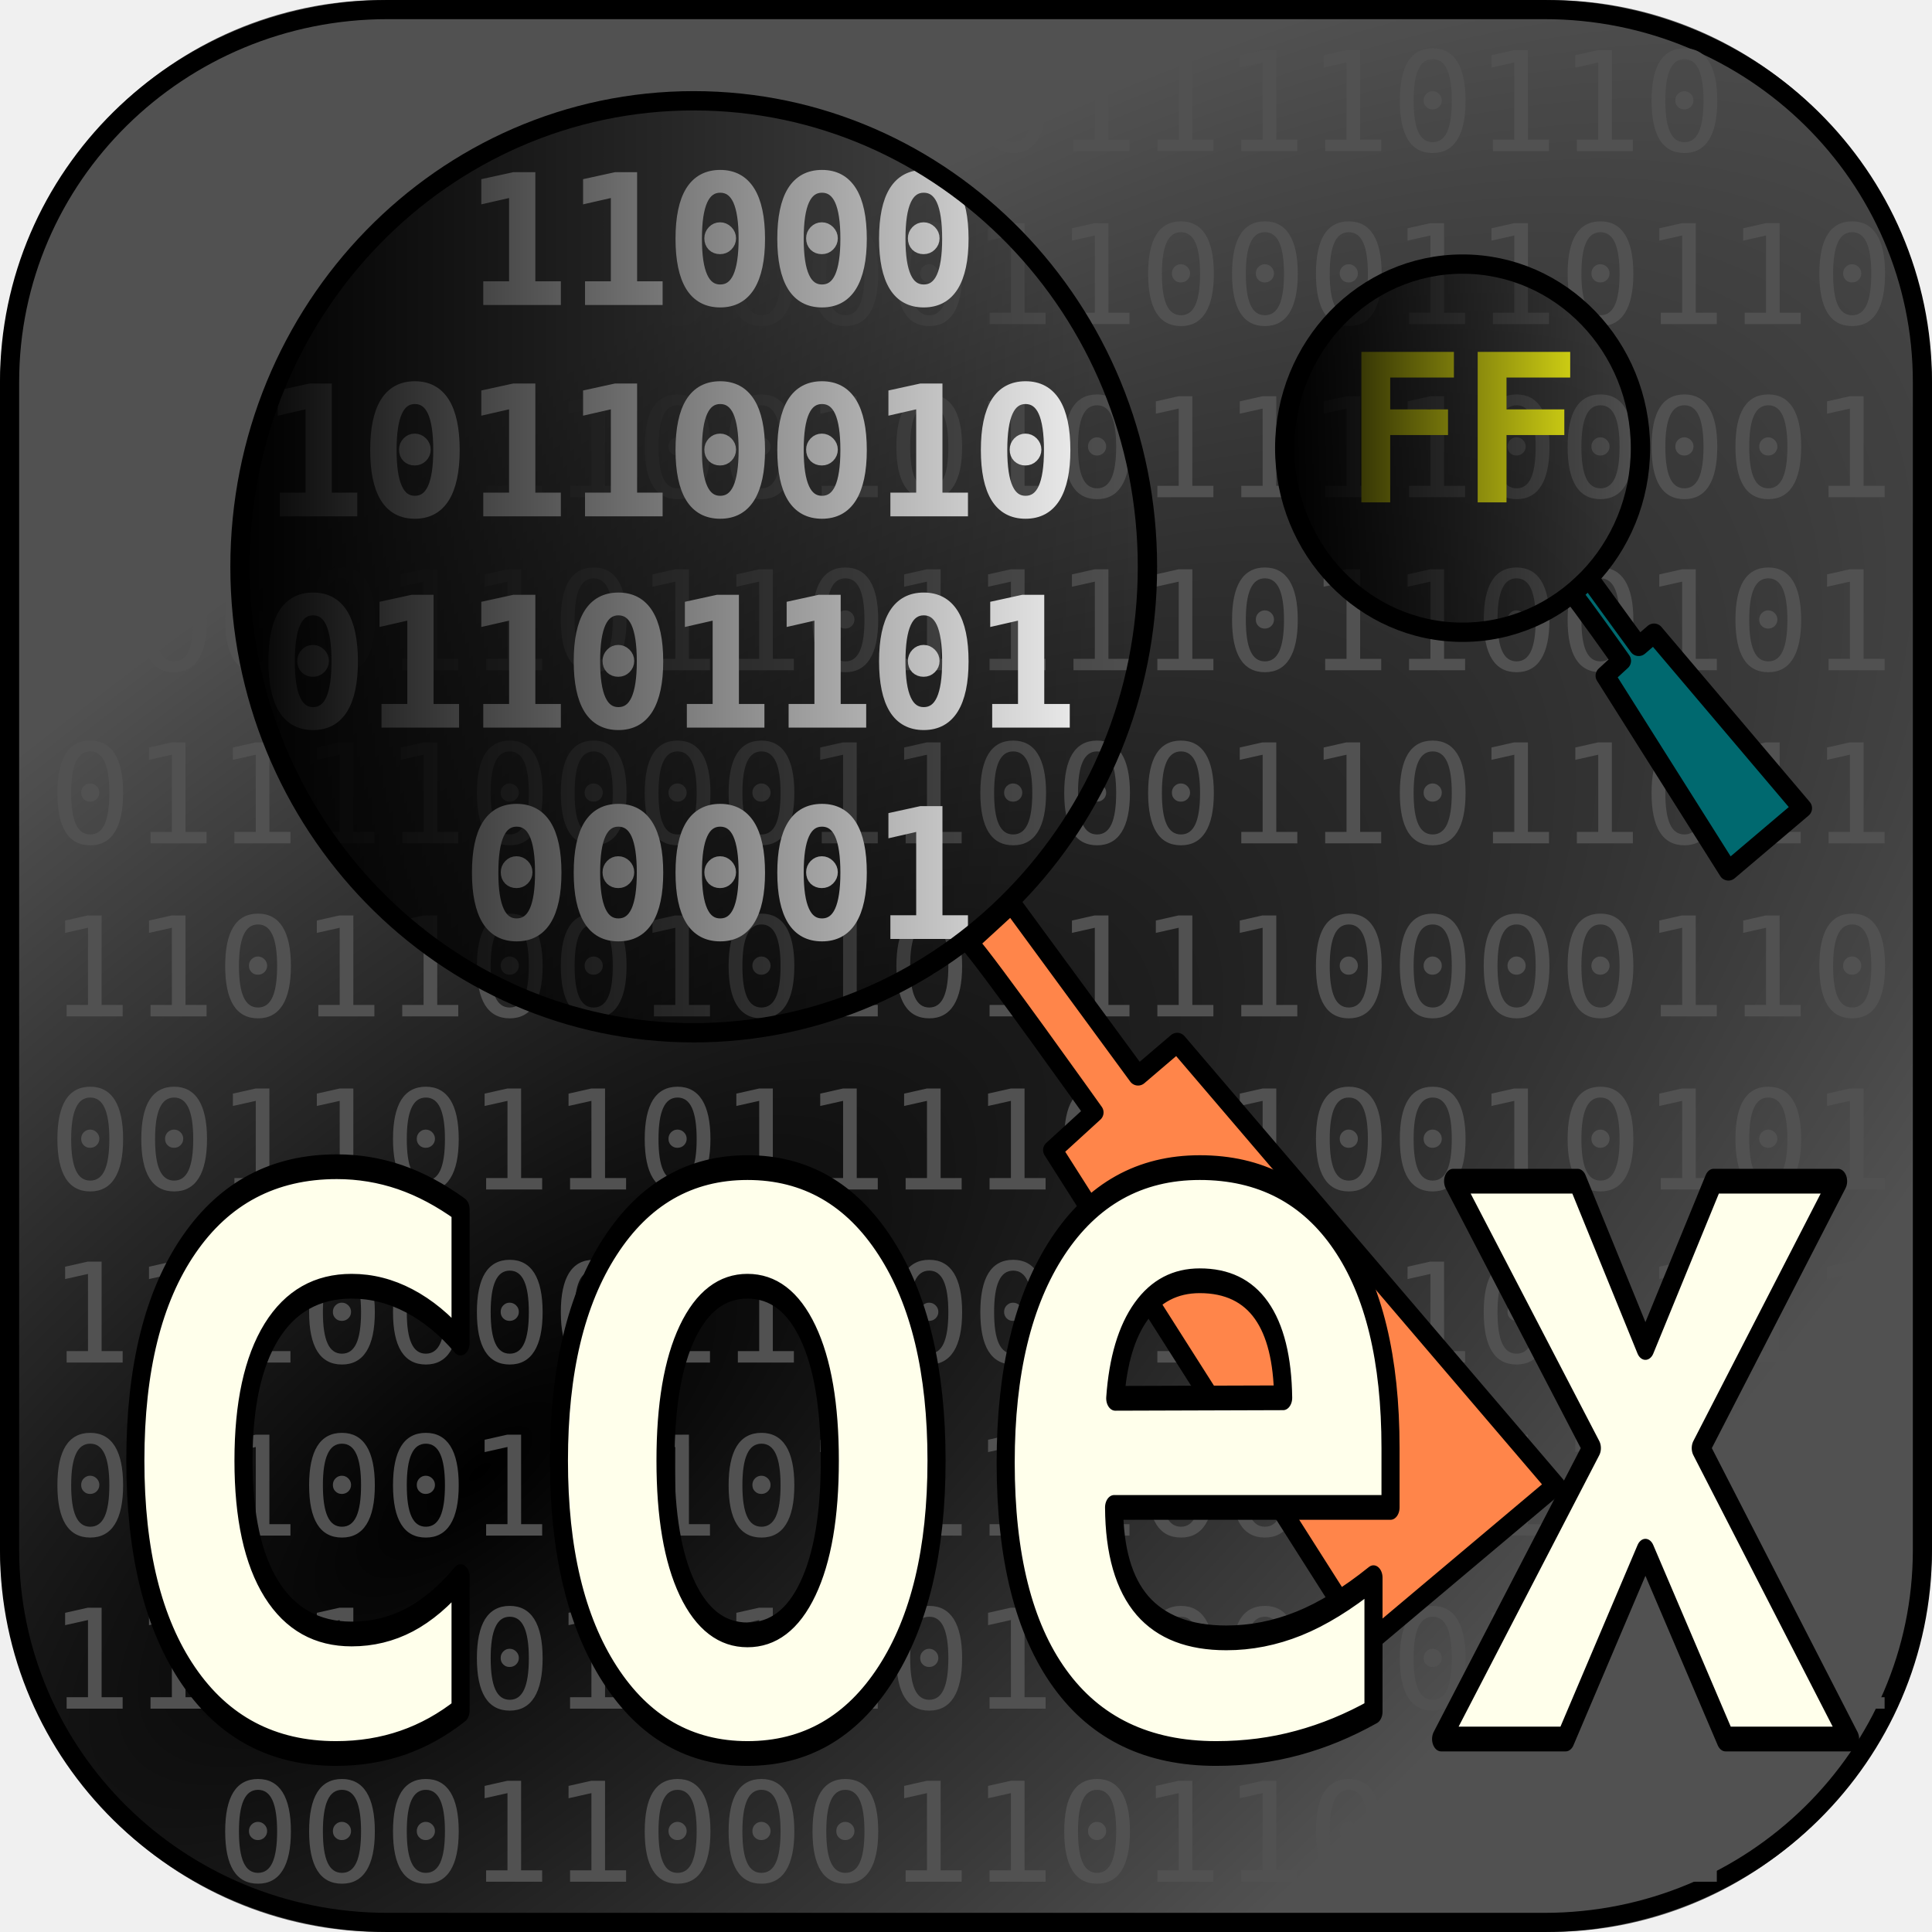
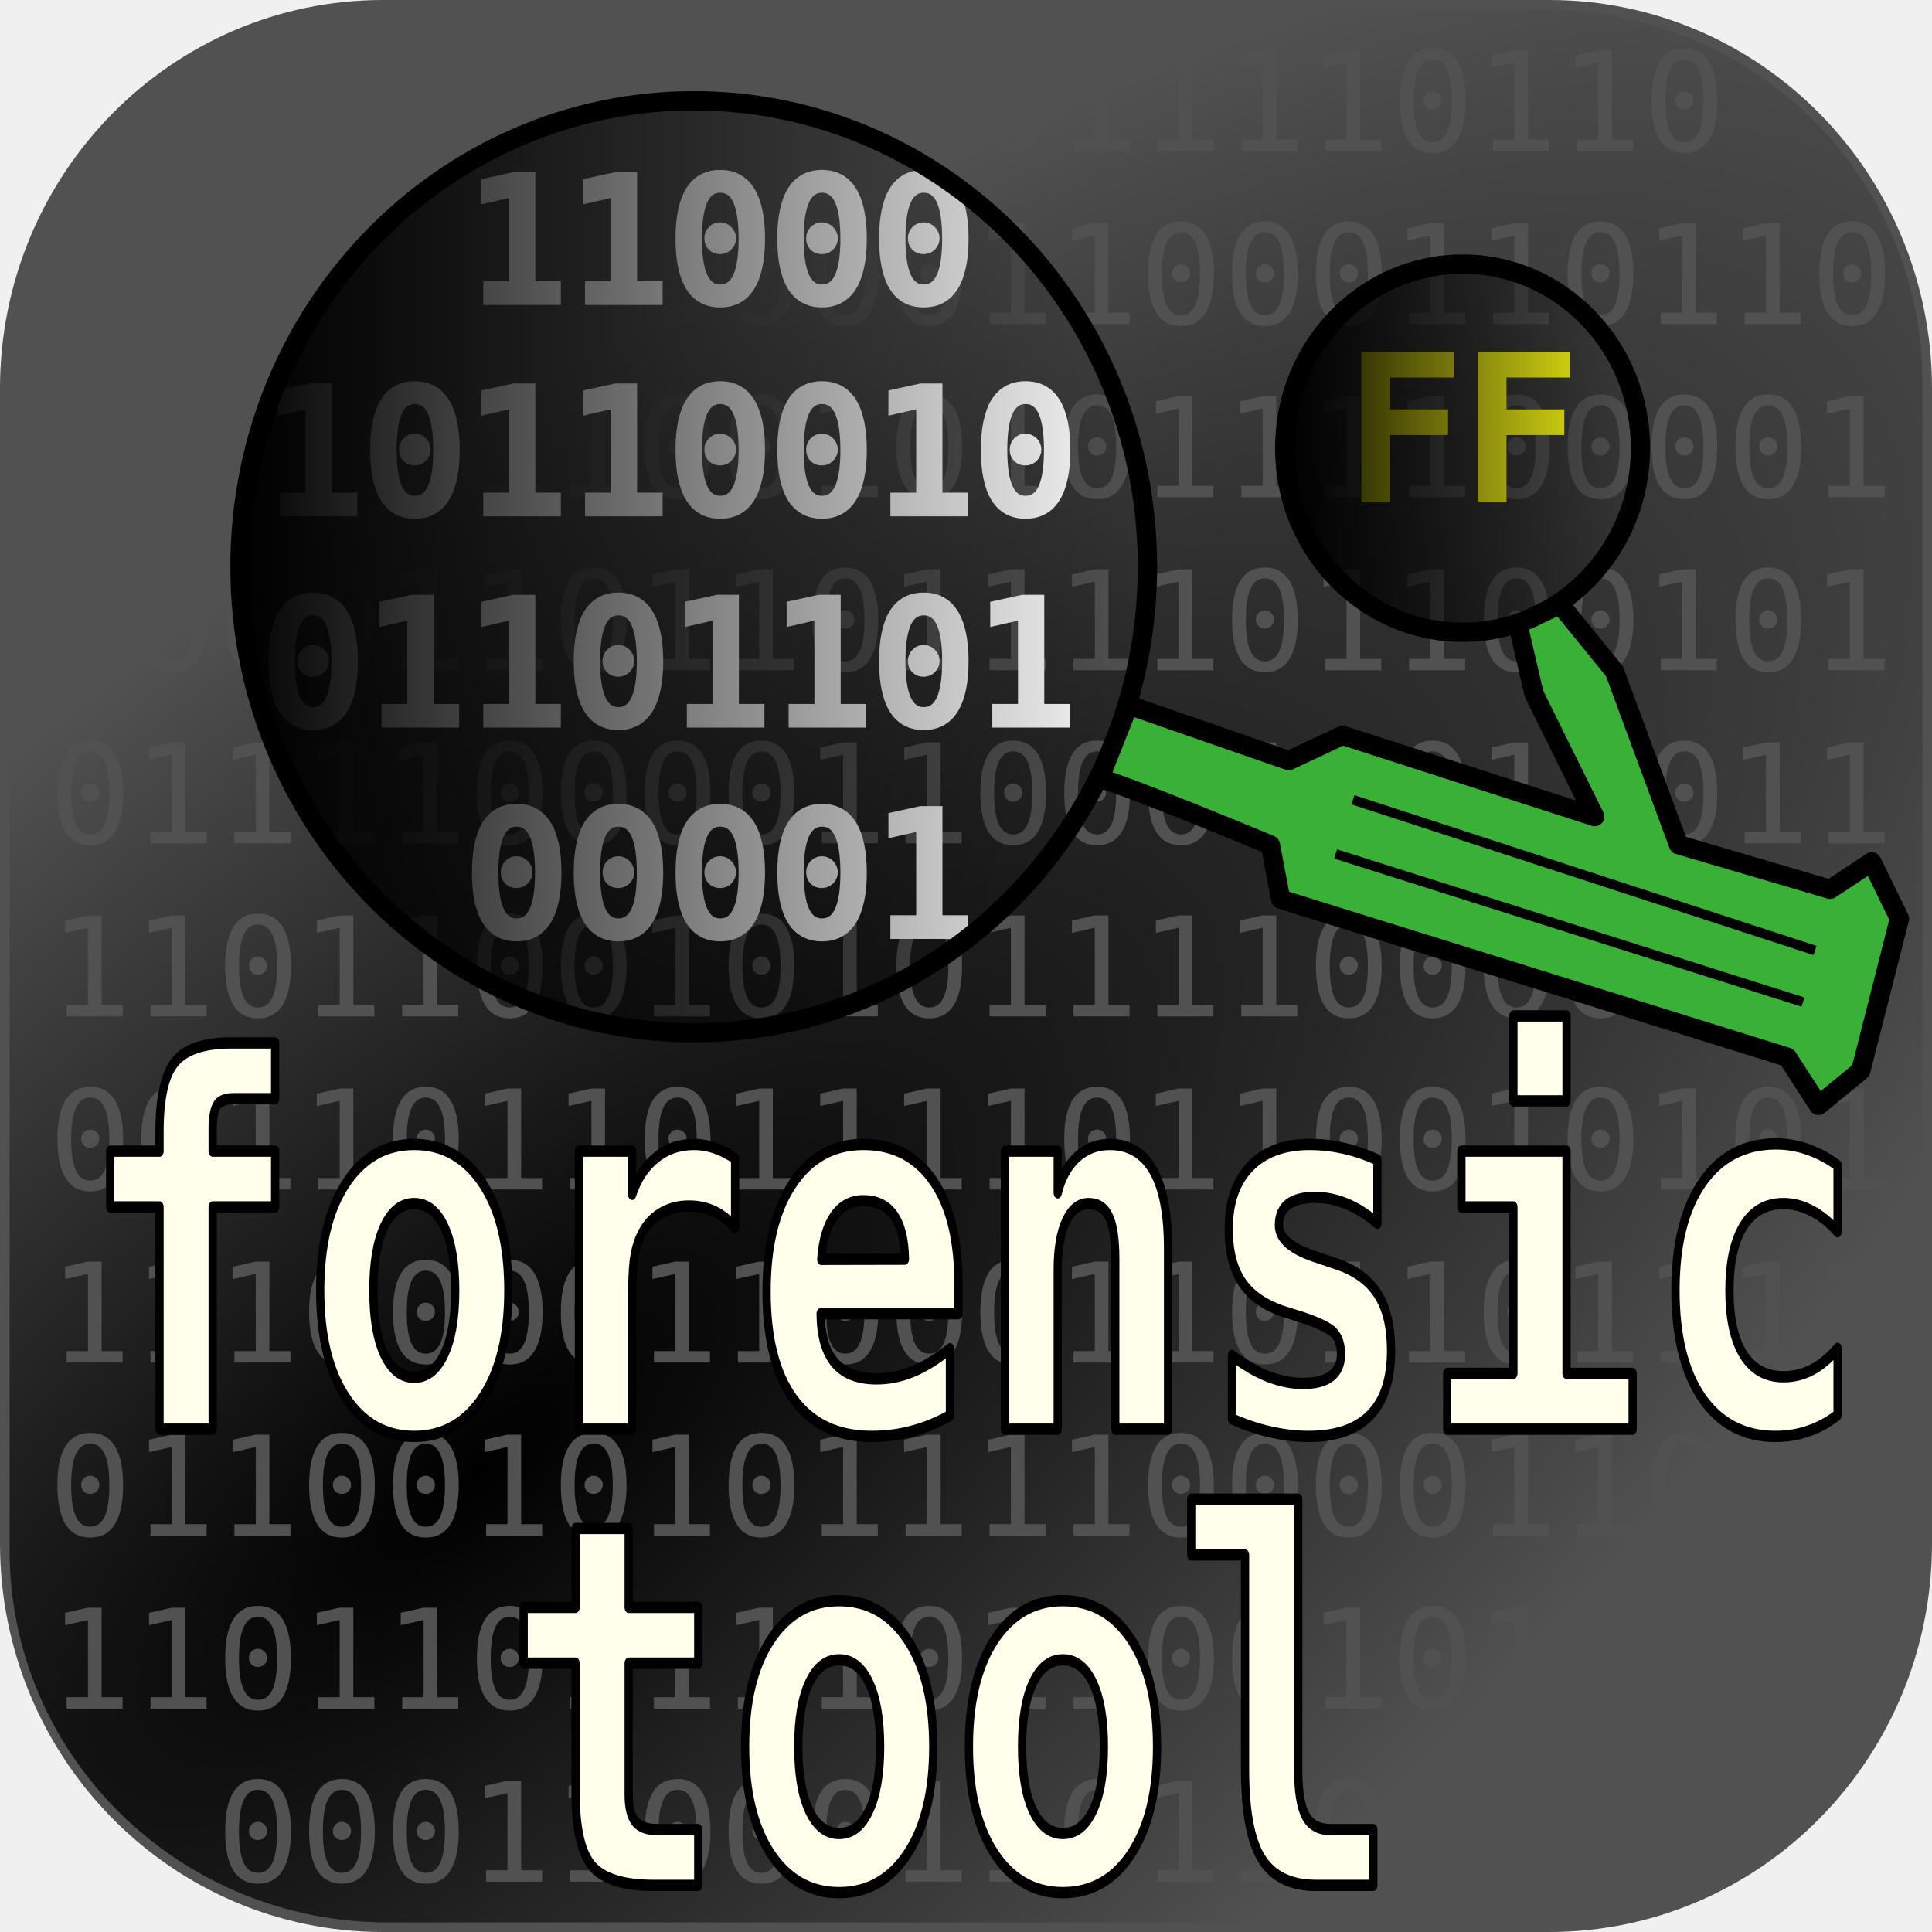
<svg xmlns="http://www.w3.org/2000/svg" xmlns:xlink="http://www.w3.org/1999/xlink" width="200" height="200" viewBox="0 0 200 200" id="svg2" version="1.1">
  <defs id="defs4">
    <linearGradient id="linearGradient4437">
      <stop style="stop-color:#000000;stop-opacity:1;" offset="0" id="stop4439" />
      <stop style="stop-color:#000000;stop-opacity:0;" offset="1" id="stop4441" />
    </linearGradient>
    <linearGradient id="linearGradient4409">
      <stop style="stop-color:#000000;stop-opacity:1;" offset="0" id="stop4411" />
      <stop style="stop-color:#000000;stop-opacity:0;" offset="1" id="stop4413" />
    </linearGradient>
    <linearGradient id="linearGradient4324">
      <stop style="stop-color:#000000;stop-opacity:1;" offset="0" id="stop4326" />
      <stop style="stop-color:#000000;stop-opacity:0;" offset="1" id="stop4328" />
    </linearGradient>
    <linearGradient xlink:href="#linearGradient4324" id="linearGradient4330" x1="38.652" y1="912.549" x2="134.27" y2="912.549" gradientUnits="userSpaceOnUse" gradientTransform="translate(-14.64721,-1.515229)" />
    <linearGradient xlink:href="#linearGradient4324" id="linearGradient4365" gradientUnits="userSpaceOnUse" gradientTransform="matrix(0.3919951,0,0,0.3950261,117.5145,538.276)" x1="38.652" y1="912.549" x2="134.27" y2="912.549" />
    <radialGradient xlink:href="#linearGradient4409" id="radialGradient4417" cx="53.398" cy="963.068" fx="53.398" fy="963.068" r="99.324" gradientTransform="matrix(1.786855,-1.468426,0.5640299,0.6828289,-588.9547,425.5264)" gradientUnits="userSpaceOnUse" />
    <linearGradient xlink:href="#linearGradient4437" id="linearGradient4443" x1="-1.929" y1="910.947" x2="113.744" y2="910.947" gradientUnits="userSpaceOnUse" />
  </defs>
  <g id="layer1" transform="translate(0,-852.3623)">
    <rect style="opacity:1;fill:#515151;fill-opacity:1;stroke:none;stroke-width:1.972;stroke-linecap:round;stroke-linejoin:round;stroke-miterlimit:4;stroke-dasharray:none;stroke-opacity:1" id="rect4407-3" width="200" height="200" x="0" y="852.362" rx="39.635" ry="40.234" />
-     <rect style="opacity:1;fill:url(#radialGradient4417);fill-opacity:1;stroke:#000000;stroke-width:1.983;stroke-linecap:round;stroke-linejoin:round;stroke-miterlimit:4;stroke-dasharray:none;stroke-opacity:1" id="rect4407" width="198.017" height="198.017" x="0.991" y="853.354" rx="39.121" ry="38.543" />
-     <text xml:space="preserve" style="font-style:normal;font-weight:normal;font-size:38.346px;line-height:125%;font-family:sans-serif;letter-spacing:0px;word-spacing:0px;fill:#515151;fill-opacity:1;stroke:none;stroke-width:1px;stroke-linecap:butt;stroke-linejoin:miter;stroke-opacity:1;" x="4.984" y="870.843" id="text4206" transform="scale(1.003276,0.9967349)">
-       <tspan x="4.984" y="870.843" style="font-style:normal;font-variant:normal;font-weight:normal;font-stretch:normal;font-size:14.38px;font-family:monospace;-inkscape-font-specification:monospace;fill:#515151;fill-opacity:1;" id="tspan4246">  100011011011110110</tspan>
-       <tspan x="4.984" y="888.818" style="font-style:normal;font-variant:normal;font-weight:normal;font-stretch:normal;font-size:14.38px;font-family:monospace;-inkscape-font-specification:monospace;fill:#515151;fill-opacity:1;" id="tspan4250">0101111000011000110110</tspan>
-       <tspan x="4.984" y="906.793" style="font-style:normal;font-variant:normal;font-weight:normal;font-stretch:normal;font-size:14.38px;font-family:monospace;-inkscape-font-specification:monospace;fill:#515151;fill-opacity:1;" id="tspan4252">1111011001010111100001</tspan>
-       <tspan x="4.984" y="924.767" style="font-style:normal;font-variant:normal;font-weight:normal;font-stretch:normal;font-size:14.38px;font-family:monospace;-inkscape-font-specification:monospace;fill:#515151;fill-opacity:1;" id="tspan4294">1000110110111101100101</tspan>
-       <tspan x="4.984" y="942.742" style="font-style:normal;font-variant:normal;font-weight:normal;font-stretch:normal;font-size:14.38px;font-family:monospace;-inkscape-font-specification:monospace;fill:#515151;fill-opacity:1;" id="tspan4254">0111100001100011011011</tspan>
-       <tspan x="4.984" y="960.716" style="font-style:normal;font-variant:normal;font-weight:normal;font-stretch:normal;font-size:14.38px;font-family:monospace;-inkscape-font-specification:monospace;fill:#515151;fill-opacity:1;" id="tspan4256">1101100101011110000110</tspan>
-       <tspan x="4.984" y="978.691" style="font-style:normal;font-variant:normal;font-weight:normal;font-stretch:normal;font-size:14.38px;font-family:monospace;-inkscape-font-specification:monospace;fill:#515151;fill-opacity:1;" id="tspan4258">0011011011110110010101</tspan>
-       <tspan x="4.984" y="996.666" style="font-style:normal;font-variant:normal;font-weight:normal;font-stretch:normal;font-size:14.38px;font-family:monospace;-inkscape-font-specification:monospace;fill:#515151;fill-opacity:1;" id="tspan4308">1110000110001101101111</tspan>
-       <tspan x="4.984" y="1014.64" style="font-style:normal;font-variant:normal;font-weight:normal;font-stretch:normal;font-size:14.38px;font-family:monospace;-inkscape-font-specification:monospace;fill:#515151;fill-opacity:1;" id="tspan4260">0110010101111000011000</tspan>
-       <tspan x="4.984" y="1032.615" style="font-style:normal;font-variant:normal;font-weight:normal;font-stretch:normal;font-size:14.38px;font-family:monospace;-inkscape-font-specification:monospace;fill:#515151;fill-opacity:1;" id="tspan4262">1101101111011001010111</tspan>
-       <tspan x="4.984" y="1050.59" style="font-style:normal;font-variant:normal;font-weight:normal;font-stretch:normal;font-size:14.38px;font-family:monospace;-inkscape-font-specification:monospace;fill:#515151;fill-opacity:1;" id="tspan4226">  000110001101101111</tspan>
+     <rect style="opacity:1;fill:url(#radialGradient4417);fill-opacity:1;stroke:none;stroke-width:1.983;stroke-linecap:round;stroke-linejoin:round;stroke-miterlimit:4;stroke-dasharray:none;stroke-opacity:1" id="rect4407" width="198.017" height="198.017" x="0.991" y="853.354" rx="39.121" ry="38.543" />
+     <text xml:space="preserve" style="font-style:normal;font-weight:normal;font-size:38.346px;line-height:125%;font-family:sans-serif;letter-spacing:0px;word-spacing:0px;fill:#515151;fill-opacity:1;stroke:none;stroke-width:1px;stroke-linecap:butt;stroke-linejoin:miter;stroke-opacity:1" x="4.984" y="870.843" id="text4206" transform="scale(1.003276,0.9967349)">
+       <tspan x="4.984" y="870.843" style="font-style:normal;font-variant:normal;font-weight:normal;font-stretch:normal;font-size:14.38px;font-family:monospace;-inkscape-font-specification:monospace;fill:#515151;fill-opacity:1" id="tspan4246">  100011011011110110</tspan>
+       <tspan x="4.984" y="888.818" style="font-style:normal;font-variant:normal;font-weight:normal;font-stretch:normal;font-size:14.38px;font-family:monospace;-inkscape-font-specification:monospace;fill:#515151;fill-opacity:1" id="tspan4250">0101111000011000110110</tspan>
+       <tspan x="4.984" y="906.793" style="font-style:normal;font-variant:normal;font-weight:normal;font-stretch:normal;font-size:14.38px;font-family:monospace;-inkscape-font-specification:monospace;fill:#515151;fill-opacity:1" id="tspan4252">1111011001010111100001</tspan>
+       <tspan x="4.984" y="924.767" style="font-style:normal;font-variant:normal;font-weight:normal;font-stretch:normal;font-size:14.38px;font-family:monospace;-inkscape-font-specification:monospace;fill:#515151;fill-opacity:1" id="tspan4294">1000110110111101100101</tspan>
+       <tspan x="4.984" y="942.742" style="font-style:normal;font-variant:normal;font-weight:normal;font-stretch:normal;font-size:14.38px;font-family:monospace;-inkscape-font-specification:monospace;fill:#515151;fill-opacity:1" id="tspan4254">0111100001100011011011</tspan>
+       <tspan x="4.984" y="960.716" style="font-style:normal;font-variant:normal;font-weight:normal;font-stretch:normal;font-size:14.38px;font-family:monospace;-inkscape-font-specification:monospace;fill:#515151;fill-opacity:1" id="tspan4256">1101100101011110000110</tspan>
+       <tspan x="4.984" y="978.691" style="font-style:normal;font-variant:normal;font-weight:normal;font-stretch:normal;font-size:14.38px;font-family:monospace;-inkscape-font-specification:monospace;fill:#515151;fill-opacity:1" id="tspan4258">0011011011110110010101</tspan>
+       <tspan x="4.984" y="996.666" style="font-style:normal;font-variant:normal;font-weight:normal;font-stretch:normal;font-size:14.38px;font-family:monospace;-inkscape-font-specification:monospace;fill:#515151;fill-opacity:1" id="tspan4308">1110000110001101101111</tspan>
+       <tspan x="4.984" y="1014.64" style="font-style:normal;font-variant:normal;font-weight:normal;font-stretch:normal;font-size:14.38px;font-family:monospace;-inkscape-font-specification:monospace;fill:#515151;fill-opacity:1" id="tspan4260">0110010101111000011000</tspan>
+       <tspan x="4.984" y="1032.615" style="font-style:normal;font-variant:normal;font-weight:normal;font-stretch:normal;font-size:14.38px;font-family:monospace;-inkscape-font-specification:monospace;fill:#515151;fill-opacity:1" id="tspan4262">1101101111011001010111</tspan>
+       <tspan x="4.984" y="1050.59" style="font-style:normal;font-variant:normal;font-weight:normal;font-stretch:normal;font-size:14.38px;font-family:monospace;-inkscape-font-specification:monospace;fill:#515151;fill-opacity:1" id="tspan4226">  000110001101101111</tspan>
    </text>
    <text xml:space="preserve" style="font-style:normal;font-weight:normal;font-size:40px;line-height:125%;font-family:sans-serif;letter-spacing:0px;word-spacing:0px;fill:#ffffff;fill-opacity:1;stroke:#ffffff;stroke-width:1;stroke-linecap:butt;stroke-linejoin:miter;stroke-miterlimit:4;stroke-dasharray:none;stroke-opacity:1" x="-4.464" y="883.434" id="text4425">
      <tspan id="tspan4427" x="-4.464" y="883.434" style="font-style:normal;font-variant:normal;font-weight:normal;font-stretch:normal;font-size:17.5px;font-family:monospace;-inkscape-font-specification:monospace;fill:#ffffff;fill-opacity:1;stroke:#ffffff;stroke-width:1;stroke-miterlimit:4;stroke-dasharray:none;stroke-opacity:1">     11000</tspan>
      <tspan x="-4.464" y="905.309" id="tspan4429" style="font-style:normal;font-variant:normal;font-weight:normal;font-stretch:normal;font-size:17.5px;font-family:monospace;-inkscape-font-specification:monospace;fill:#ffffff;fill-opacity:1;stroke:#ffffff;stroke-width:1;stroke-miterlimit:4;stroke-dasharray:none;stroke-opacity:1">   10110010</tspan>
      <tspan x="-4.464" y="927.184" id="tspan4431" style="font-style:normal;font-variant:normal;font-weight:normal;font-stretch:normal;font-size:17.5px;font-family:monospace;-inkscape-font-specification:monospace;fill:#ffffff;fill-opacity:1;stroke:#ffffff;stroke-width:1;stroke-miterlimit:4;stroke-dasharray:none;stroke-opacity:1">   01101101</tspan>
      <tspan x="-4.464" y="949.059" id="tspan4433" style="font-style:normal;font-variant:normal;font-weight:normal;font-stretch:normal;font-size:17.5px;font-family:monospace;-inkscape-font-specification:monospace;fill:#ffffff;fill-opacity:1;stroke:#ffffff;stroke-width:1;stroke-miterlimit:4;stroke-dasharray:none;stroke-opacity:1">     00001</tspan>
      <tspan x="-4.464" y="970.934" id="tspan4435" style="font-style:normal;font-variant:normal;font-weight:normal;font-stretch:normal;font-size:17.5px;font-family:monospace;-inkscape-font-specification:monospace;fill:#ffffff;fill-opacity:1;stroke:#ffffff;stroke-width:1;stroke-miterlimit:4;stroke-dasharray:none;stroke-opacity:1" />
    </text>
    <ellipse style="opacity:1;fill:url(#linearGradient4330);fill-opacity:1;stroke:#000000;stroke-width:2;stroke-linecap:round;stroke-linejoin:round;stroke-miterlimit:4;stroke-dasharray:none;stroke-opacity:1" id="path4173" cx="71.814" cy="911.034" rx="46.969" ry="48.239" />
-     <path style="fill:#ff854a;fill-opacity:1;fill-rule:evenodd;stroke:#000000;stroke-width:2;stroke-linecap:butt;stroke-linejoin:round;stroke-miterlimit:4;stroke-dasharray:none;stroke-opacity:1" d="m 100.303,949.948 c 1.663,1.731 12.937,17.576 12.937,17.576 l -4.261,3.894 32.525,51.16 19.536,-16.44 -39.176,-45.86 -4.053,3.461 -13.093,-17.846 z" id="path4175" />
-     <text xml:space="preserve" style="font-style:normal;font-weight:normal;font-size:40px;line-height:125%;font-family:sans-serif;letter-spacing:0px;word-spacing:0px;fill:#ffff18;fill-opacity:1;stroke:#ffff18;stroke-width:1px;stroke-linecap:butt;stroke-linejoin:miter;stroke-opacity:1;" x="139.149" y="903.87" id="text4445">
-       <tspan id="tspan4447" x="139.149" y="903.87" style="font-style:normal;font-variant:normal;font-weight:normal;font-stretch:normal;font-size:20px;font-family:monospace;-inkscape-font-specification:monospace;fill:#ffff18;fill-opacity:1;stroke:#ffff18;stroke-opacity:1;">FF</tspan>
+     <path style="fill:#39b036;fill-opacity:1;fill-rule:evenodd;stroke:#000000;stroke-width:2;stroke-linecap:butt;stroke-linejoin:round;stroke-miterlimit:4;stroke-dasharray:none;stroke-opacity:1" d="m 113.83,932.961 c 2.348,0.495 17.68,6.873 17.68,6.873 l 1.067,5.616 52.451,16.355 3.221,4.989 4.381,-3.595 4.004,-15.739 -2.872,-5.881 -4.305,2.847 -15.694,-4.617 -6.635,-17.957 -5.622,-6.912 -4.381,2.039 1.674,7.205 6.283,12.717 -26.099,-8.417 -5.57,2.616 -16.572,-5.746 z" id="path4175" />
+     <text xml:space="preserve" style="font-style:normal;font-weight:normal;font-size:40px;line-height:125%;font-family:sans-serif;letter-spacing:0px;word-spacing:0px;fill:#ffff18;fill-opacity:1;stroke:#ffff18;stroke-width:1px;stroke-linecap:butt;stroke-linejoin:miter;stroke-opacity:1" x="139.149" y="903.87" id="text4445">
+       <tspan id="tspan4447" x="139.149" y="903.87" style="font-style:normal;font-variant:normal;font-weight:normal;font-stretch:normal;font-size:20px;font-family:monospace;-inkscape-font-specification:monospace;fill:#ffff18;fill-opacity:1;stroke:#ffff18;stroke-opacity:1">FF</tspan>
    </text>
    <ellipse style="opacity:1;fill:url(#linearGradient4365);fill-opacity:1;stroke:#000000;stroke-width:2;stroke-linecap:round;stroke-linejoin:round;stroke-miterlimit:4;stroke-dasharray:none;stroke-opacity:1" id="path4173-1" cx="151.407" cy="898.757" rx="18.412" ry="19.056" />
-     <path style="fill:#00696f;fill-opacity:1;fill-rule:evenodd;stroke:#000000;stroke-width:2;stroke-linecap:butt;stroke-linejoin:round;stroke-miterlimit:4;stroke-dasharray:none;stroke-opacity:1" d="m 162.773,913.829 c 0.652,0.684 5.071,6.943 5.071,6.943 l -1.67,1.538 12.75,20.209 7.658,-6.494 -15.357,-18.116 -1.589,1.367 -5.132,-7.05 z" id="path4175-3" />
-     <text xml:space="preserve" style="font-style:normal;font-variant:normal;font-weight:bold;font-stretch:normal;font-size:90.289px;line-height:125%;font-family:monospace;-inkscape-font-specification:'monospace Bold';letter-spacing:0px;word-spacing:0px;fill:#ffffeb;fill-opacity:1;stroke:#000000;stroke-width:2.19;stroke-linecap:butt;stroke-linejoin:round;stroke-miterlimit:4;stroke-dasharray:none;stroke-opacity:1;" x="8.98" y="882.727" id="text4169" transform="scale(0.8550355,1.169542)">
-       <tspan id="tspan4171" x="8.98" y="882.727" style="stroke-width:2.19;-inkscape-font-specification:'monospace Bold';font-family:monospace;font-weight:bold;font-style:normal;font-stretch:normal;font-variant:normal;fill:#ffffeb;fill-opacity:1;">coex</tspan>
+     <text xml:space="preserve" style="font-style:normal;font-variant:normal;font-weight:bold;font-stretch:normal;font-size:90.289px;line-height:125%;font-family:monospace;-inkscape-font-specification:'monospace Bold';letter-spacing:0px;word-spacing:0px;fill:#ffffeb;fill-opacity:1;stroke:#000000;stroke-width:1;stroke-linecap:butt;stroke-linejoin:round;stroke-miterlimit:4;stroke-dasharray:none;stroke-opacity:1" x="60.962" y="895.683" id="text4169" transform="scale(0.8550356,1.169542)">
+       <tspan x="60.962" y="895.683" style="font-style:normal;font-variant:normal;font-weight:bold;font-stretch:normal;font-size:45px;font-family:monospace;-inkscape-font-specification:'monospace Bold';fill:#ffffeb;fill-opacity:1;stroke-width:1;stroke-miterlimit:4;stroke-dasharray:none" id="tspan4174">tool</tspan>
    </text>
+     <text xml:space="preserve" style="font-style:normal;font-variant:normal;font-weight:bold;font-stretch:normal;font-size:90.289px;line-height:125%;font-family:monospace;-inkscape-font-specification:'monospace Bold';letter-spacing:0px;word-spacing:0px;fill:#ffffeb;fill-opacity:1;stroke:#000000;stroke-width:1;stroke-linecap:butt;stroke-linejoin:round;stroke-miterlimit:4;stroke-dasharray:none;stroke-opacity:1" x="9.517" y="855.301" id="text4169-3" transform="scale(0.8550356,1.169542)">
+       <tspan x="9.517" y="855.301" style="font-style:normal;font-variant:normal;font-weight:bold;font-stretch:normal;font-size:45px;font-family:monospace;-inkscape-font-specification:'monospace Bold';fill:#ffffeb;fill-opacity:1;stroke-width:1;stroke-miterlimit:4;stroke-dasharray:none" id="tspan4174-6">forensic</tspan>
+     </text>
+     <path style="fill:none;fill-rule:evenodd;stroke:#000000;stroke-width:1px;stroke-linecap:butt;stroke-linejoin:miter;stroke-opacity:1" d="m 140.056,935.157 47.838,15.601" id="path4266" />
+     <path style="fill:none;fill-rule:evenodd;stroke:#000000;stroke-width:1px;stroke-linecap:butt;stroke-linejoin:miter;stroke-opacity:1" d="m 138.258,940.764 48.387,15.333" id="path4268" />
  </g>
</svg>
